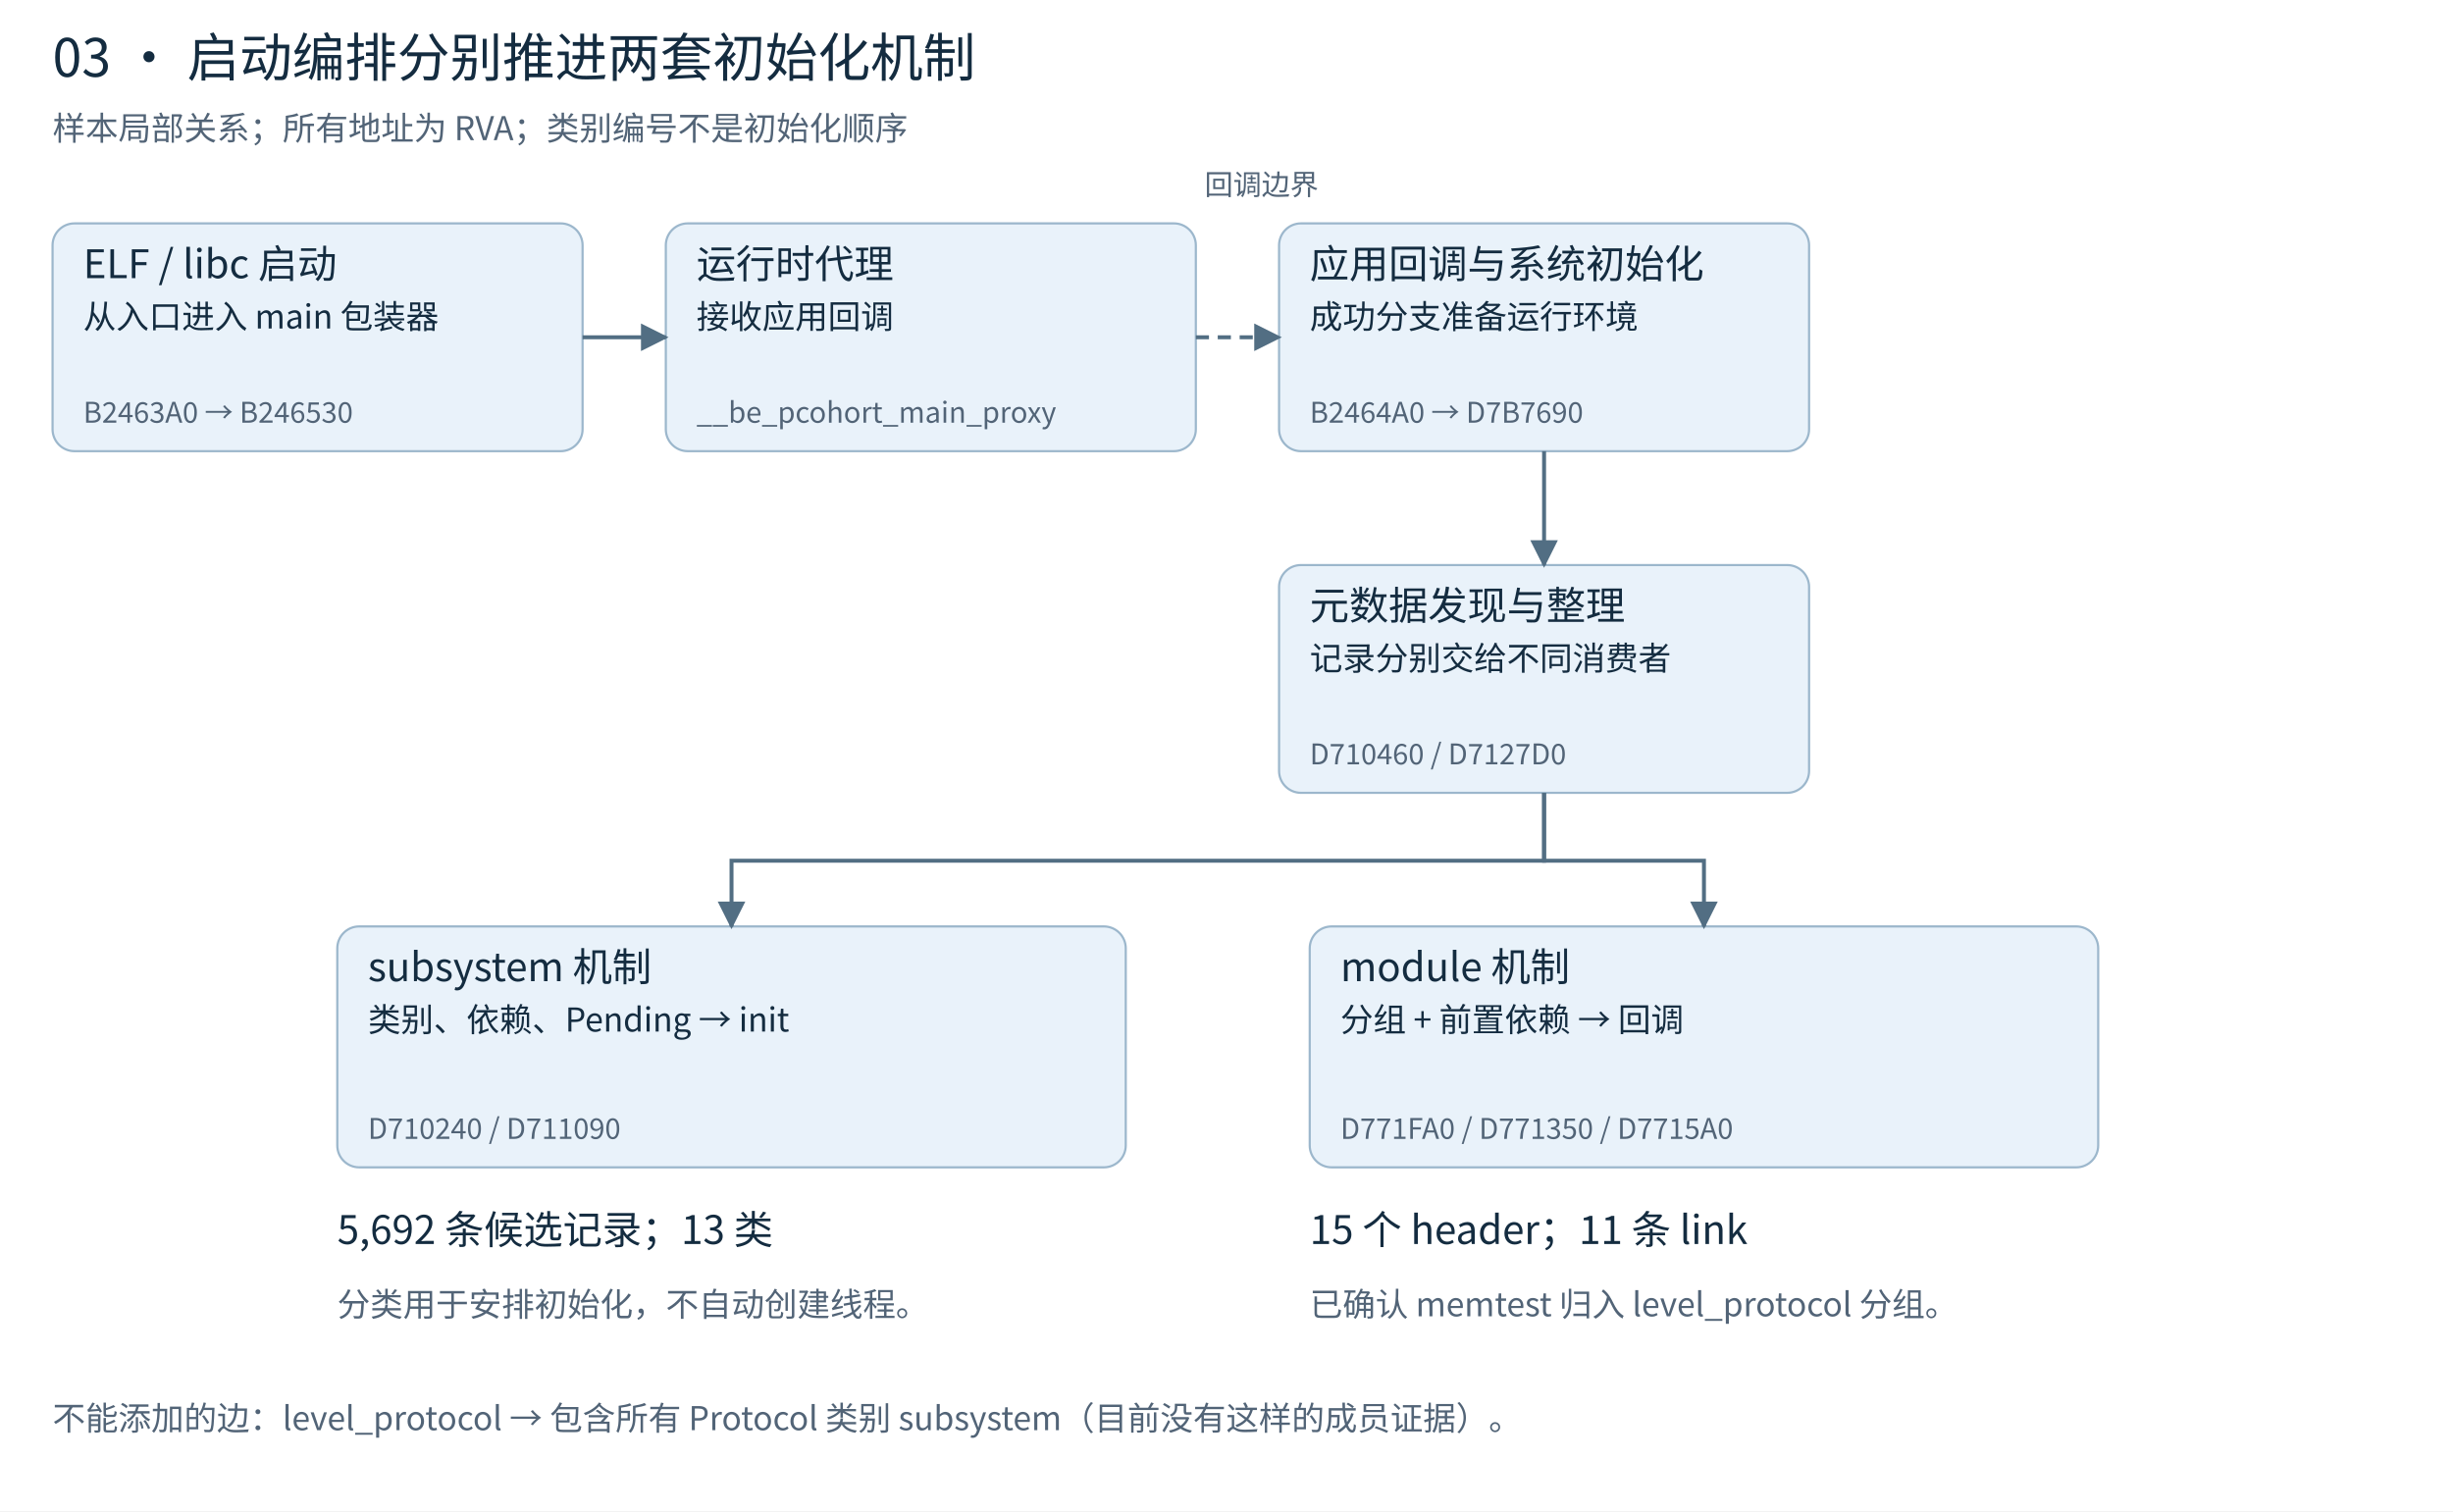
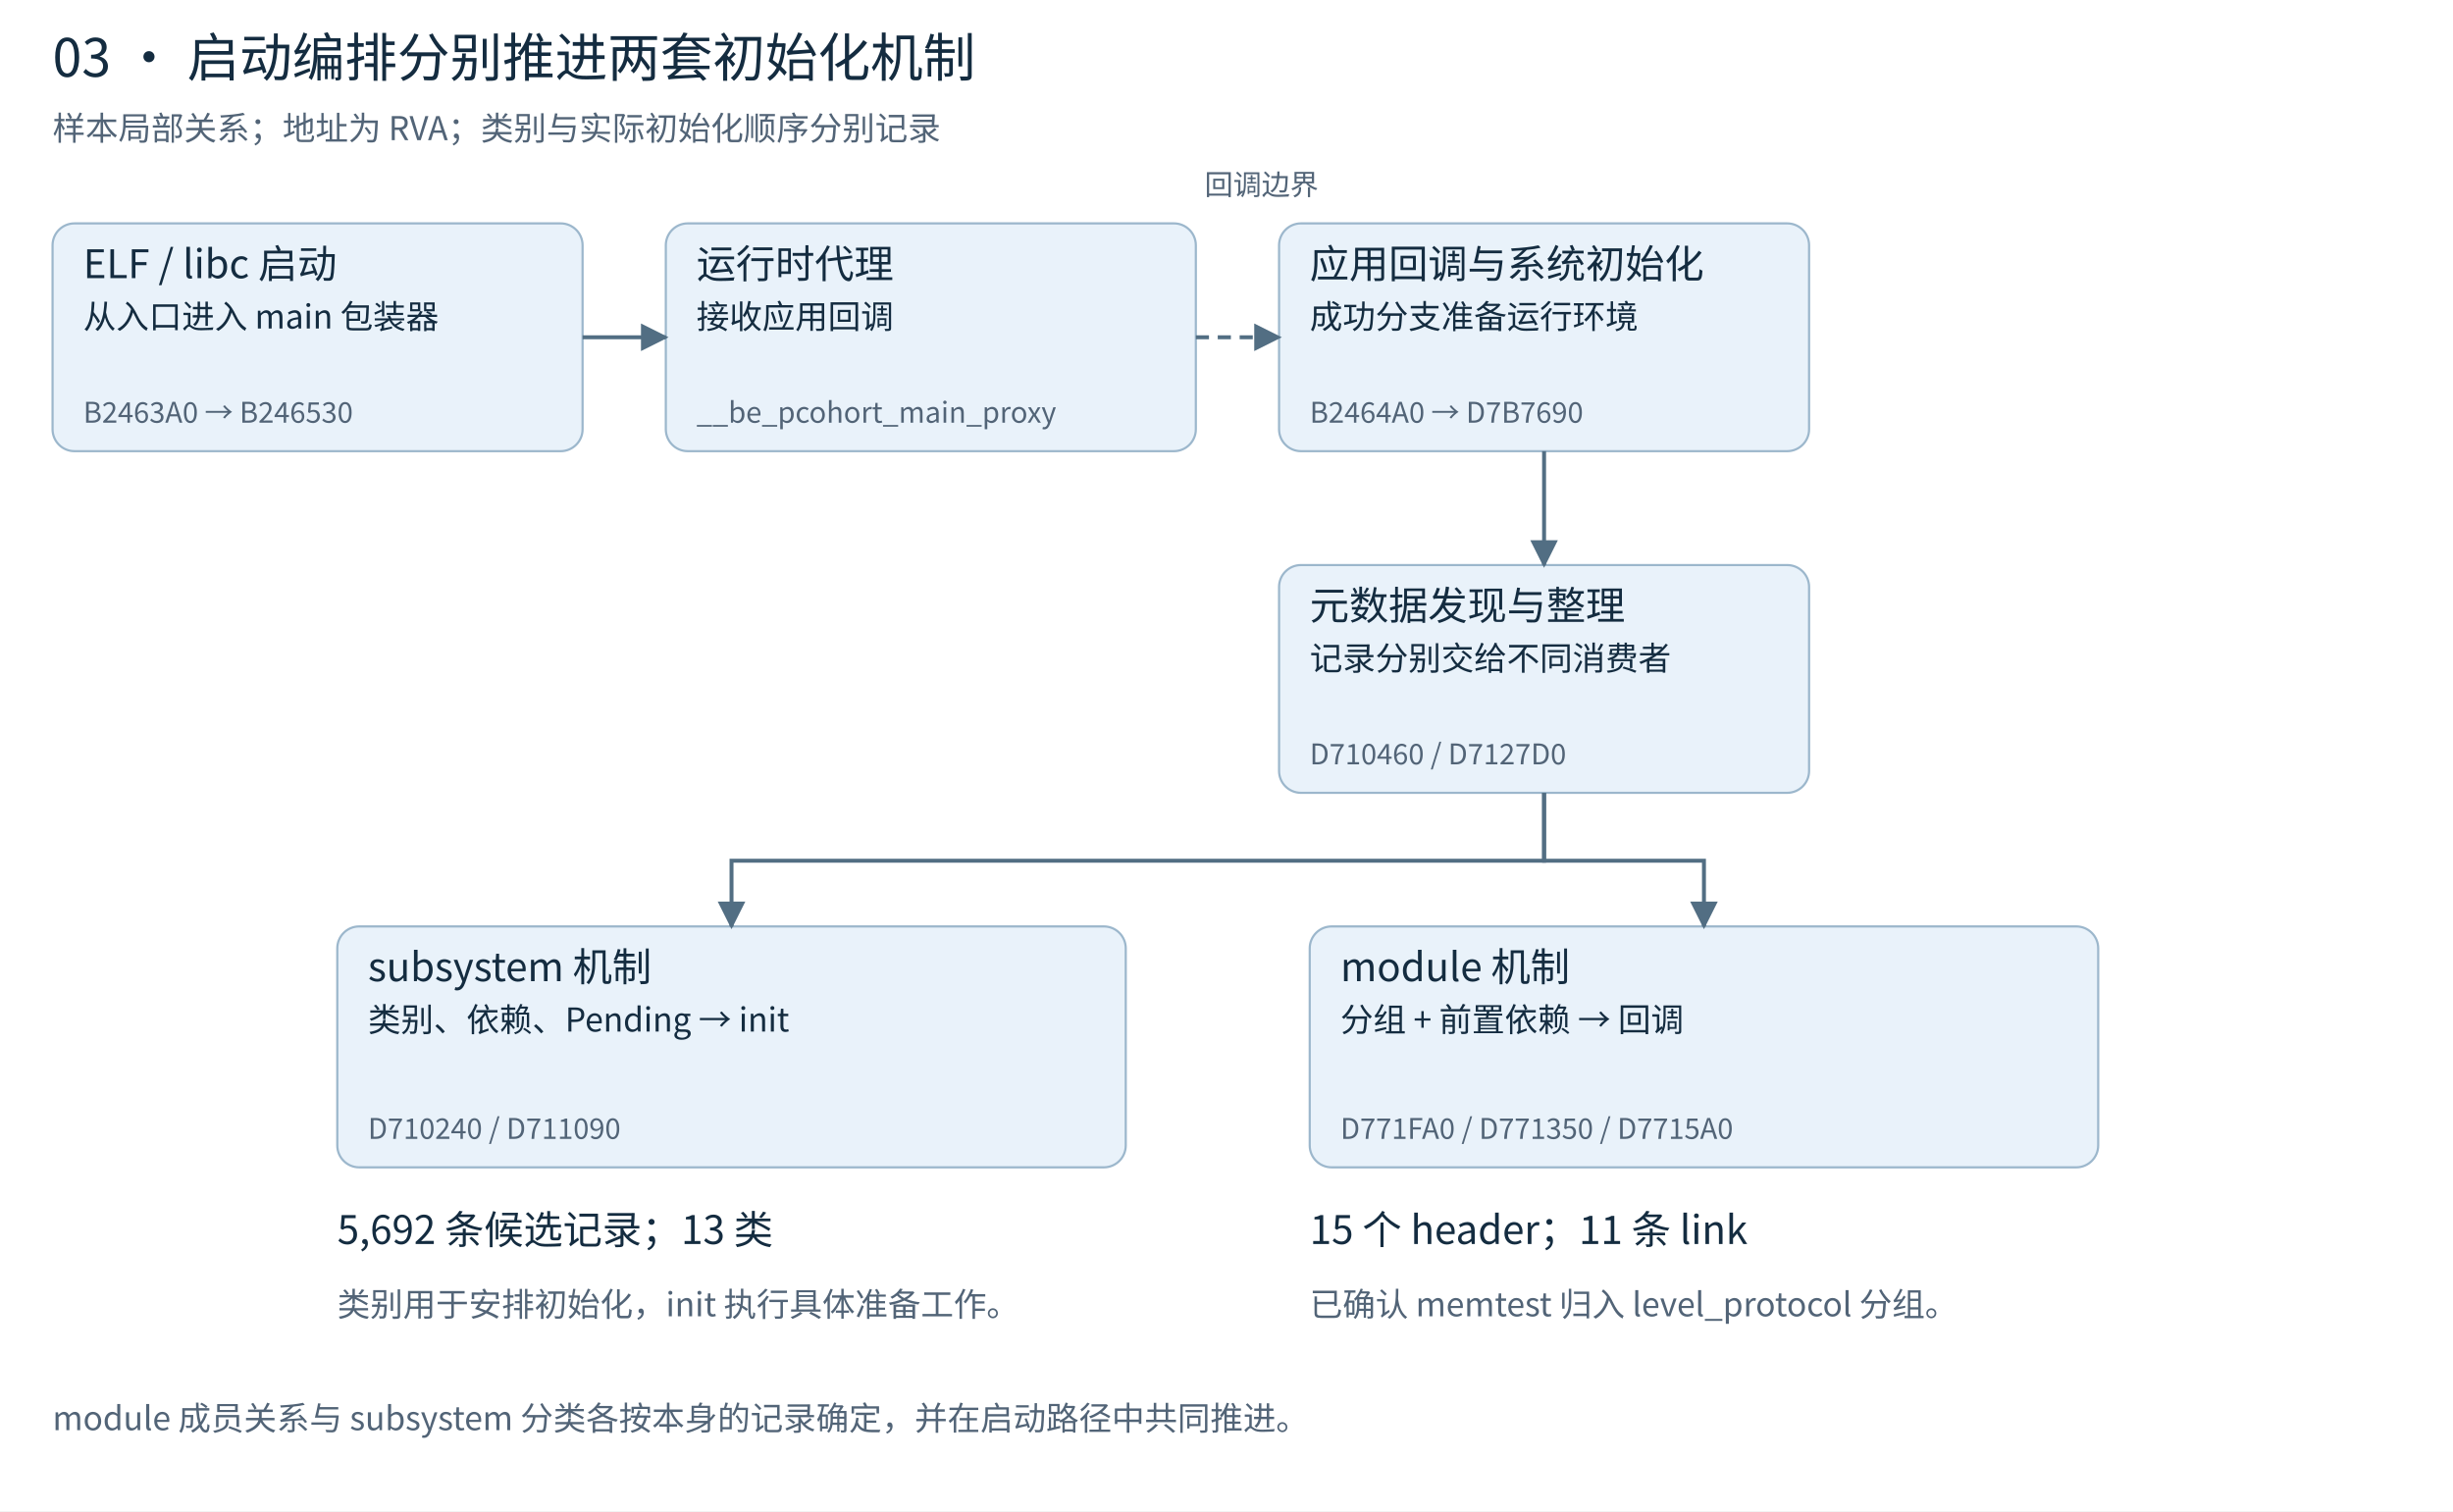
<svg xmlns="http://www.w3.org/2000/svg" viewBox="0 0 1120 690" role="img" aria-labelledby="init-title init-desc">
  <defs>
    <marker id="init-arrow" viewBox="0 0 10 10" refX="9" refY="5" markerWidth="7" markerHeight="7" orient="auto-start-reverse">
      <path d="M 0 0 L 10 5 L 0 10 z" fill="#526e83" />
    </marker>
  </defs>
  <rect width="1120" height="690" fill="#ffffff" />
  <g font-family="Microsoft YaHei, Noto Sans CJK SC, sans-serif">
    <text class="" x="24" y="35" font-size="24" fill="#142c40" font-weight="500">03 · 启动编排分别推进两套初始化机制</text>
-     <text class="" x="24" y="64" font-size="15" fill="#526477" font-weight="400">样本局部关系；所有地址为 RVA；类别编号不是初始化顺序</text>
+     <text class="" x="24" y="64" font-size="15" fill="#526477" font-weight="400">样本局部关系；地址为 RVA；类别与实际初始化顺序分别记录</text>
    <rect x="24" y="102" width="242" height="104" rx="10" fill="#e9f2fa" stroke="#9cb7cc" />
    <text class="" x="38" y="127" font-size="18" fill="#142c40" font-weight="500">ELF / libc 启动</text>
    <text class="" x="38" y="150" font-size="15" fill="#142c40" font-weight="400">从入口进入 main 包装器</text>
    <text class="detail" x="38" y="193" font-size="13" fill="#526477" font-weight="400">B2463A0 → B246530</text>
    <rect x="304" y="102" width="242" height="104" rx="10" fill="#e9f2fa" stroke="#9cb7cc" />
    <text class="" x="318" y="127" font-size="18" fill="#142c40" font-weight="500">运行时代理</text>
    <text class="" x="318" y="150" font-size="15" fill="#142c40" font-weight="400">接收应用回调</text>
    <text class="detail" x="318" y="193" font-size="13" fill="#526477" font-weight="400">__be_pcohort_main_proxy</text>
    <rect x="584" y="102" width="242" height="104" rx="10" fill="#e9f2fa" stroke="#9cb7cc" />
    <text class="" x="598" y="127" font-size="18" fill="#142c40" font-weight="500">应用回调与系统初始化</text>
    <text class="" x="598" y="150" font-size="15" fill="#142c40" font-weight="400">成功分支准备运行环境</text>
    <text class="detail" x="598" y="193" font-size="13" fill="#526477" font-weight="400">B2464A0 → D7B7690</text>
    <path d="M 266 154 L 304 154" fill="none" stroke="#526e83" stroke-width="1.8" marker-end="url(#init-arrow)" />
    <path d="M 546 154 L 584 154" fill="none" stroke="#526e83" stroke-width="1.8" marker-end="url(#init-arrow)" stroke-dasharray="6 4" />
    <text class="" x="550" y="89" font-size="13" fill="#526477" font-weight="400">回调边界</text>
    <rect x="584" y="258" width="242" height="104" rx="10" fill="#e9f2fa" stroke="#9cb7cc" />
    <text class="" x="598" y="283" font-size="18" fill="#142c40" font-weight="500">元数据发现与整理</text>
    <text class="" x="598" y="306" font-size="15" fill="#142c40" font-weight="400">记录分别交给不同消费者</text>
    <text class="detail" x="598" y="349" font-size="13" fill="#526477" font-weight="400">D710460 / D7127D0</text>
    <path d="M 705 206 L 705 258" fill="none" stroke="#526e83" stroke-width="1.8" marker-end="url(#init-arrow)" />
    <rect x="154" y="423" width="360" height="110" rx="10" fill="#e9f2fa" stroke="#9cb7cc" />
    <text class="" x="168" y="448" font-size="18" fill="#142c40" font-weight="500">subsystem 机制</text>
    <text class="" x="168" y="471" font-size="15" fill="#142c40" font-weight="400">类别、依赖、Pending → init</text>
    <text class="detail" x="168" y="520" font-size="13" fill="#526477" font-weight="400">D710240 / D711090</text>
    <rect x="598" y="423" width="360" height="110" rx="10" fill="#e9f2fa" stroke="#9cb7cc" />
    <text class="" x="612" y="448" font-size="18" fill="#142c40" font-weight="500">module 机制</text>
    <text class="" x="612" y="471" font-size="15" fill="#142c40" font-weight="400">分组 + 前置依赖 → 回调</text>
    <text class="detail" x="612" y="520" font-size="13" fill="#526477" font-weight="400">D771FA0 / D771350 / D7715A0</text>
    <path d="M 705 362 L 705 393 L 334 393 L 334 423" fill="none" stroke="#526e83" stroke-width="1.8" marker-end="url(#init-arrow)" />
    <path d="M 705 362 L 705 393 L 778 393 L 778 423" fill="none" stroke="#526e83" stroke-width="1.8" marker-end="url(#init-arrow)" />
    <text class="" x="154" y="568" font-size="18" fill="#142c40" font-weight="500">5,692 条候选记录；13 类</text>
    <text class="" x="598" y="568" font-size="18" fill="#142c40" font-weight="500">15 个 header；11 条 link</text>
-     <text class="" x="154" y="601" font-size="15" fill="#526477" font-weight="400">分类用于安排初始化，不自动创建线程。</text>
+     <text class="" x="154" y="601" font-size="15" fill="#526477" font-weight="400">类别用于安排初始化，init 执行具体准备工作。</text>
    <text class="" x="598" y="601" font-size="15" fill="#526477" font-weight="400">已确认 memtest 归入 level_protocol 分组。</text>
-     <text class="" x="24" y="653" font-size="15" fill="#526477" font-weight="400">不能添加的边：level_protocol → 包含所有 Protocol 类别 subsystem（目前没有这样的成员证据）。</text>
+     <text class="" x="24" y="653" font-size="15" fill="#526477" font-weight="400">module 成员关系与 subsystem 分类各按本身的记录确定，并在启动路径中共同推进。</text>
  </g>
</svg>
